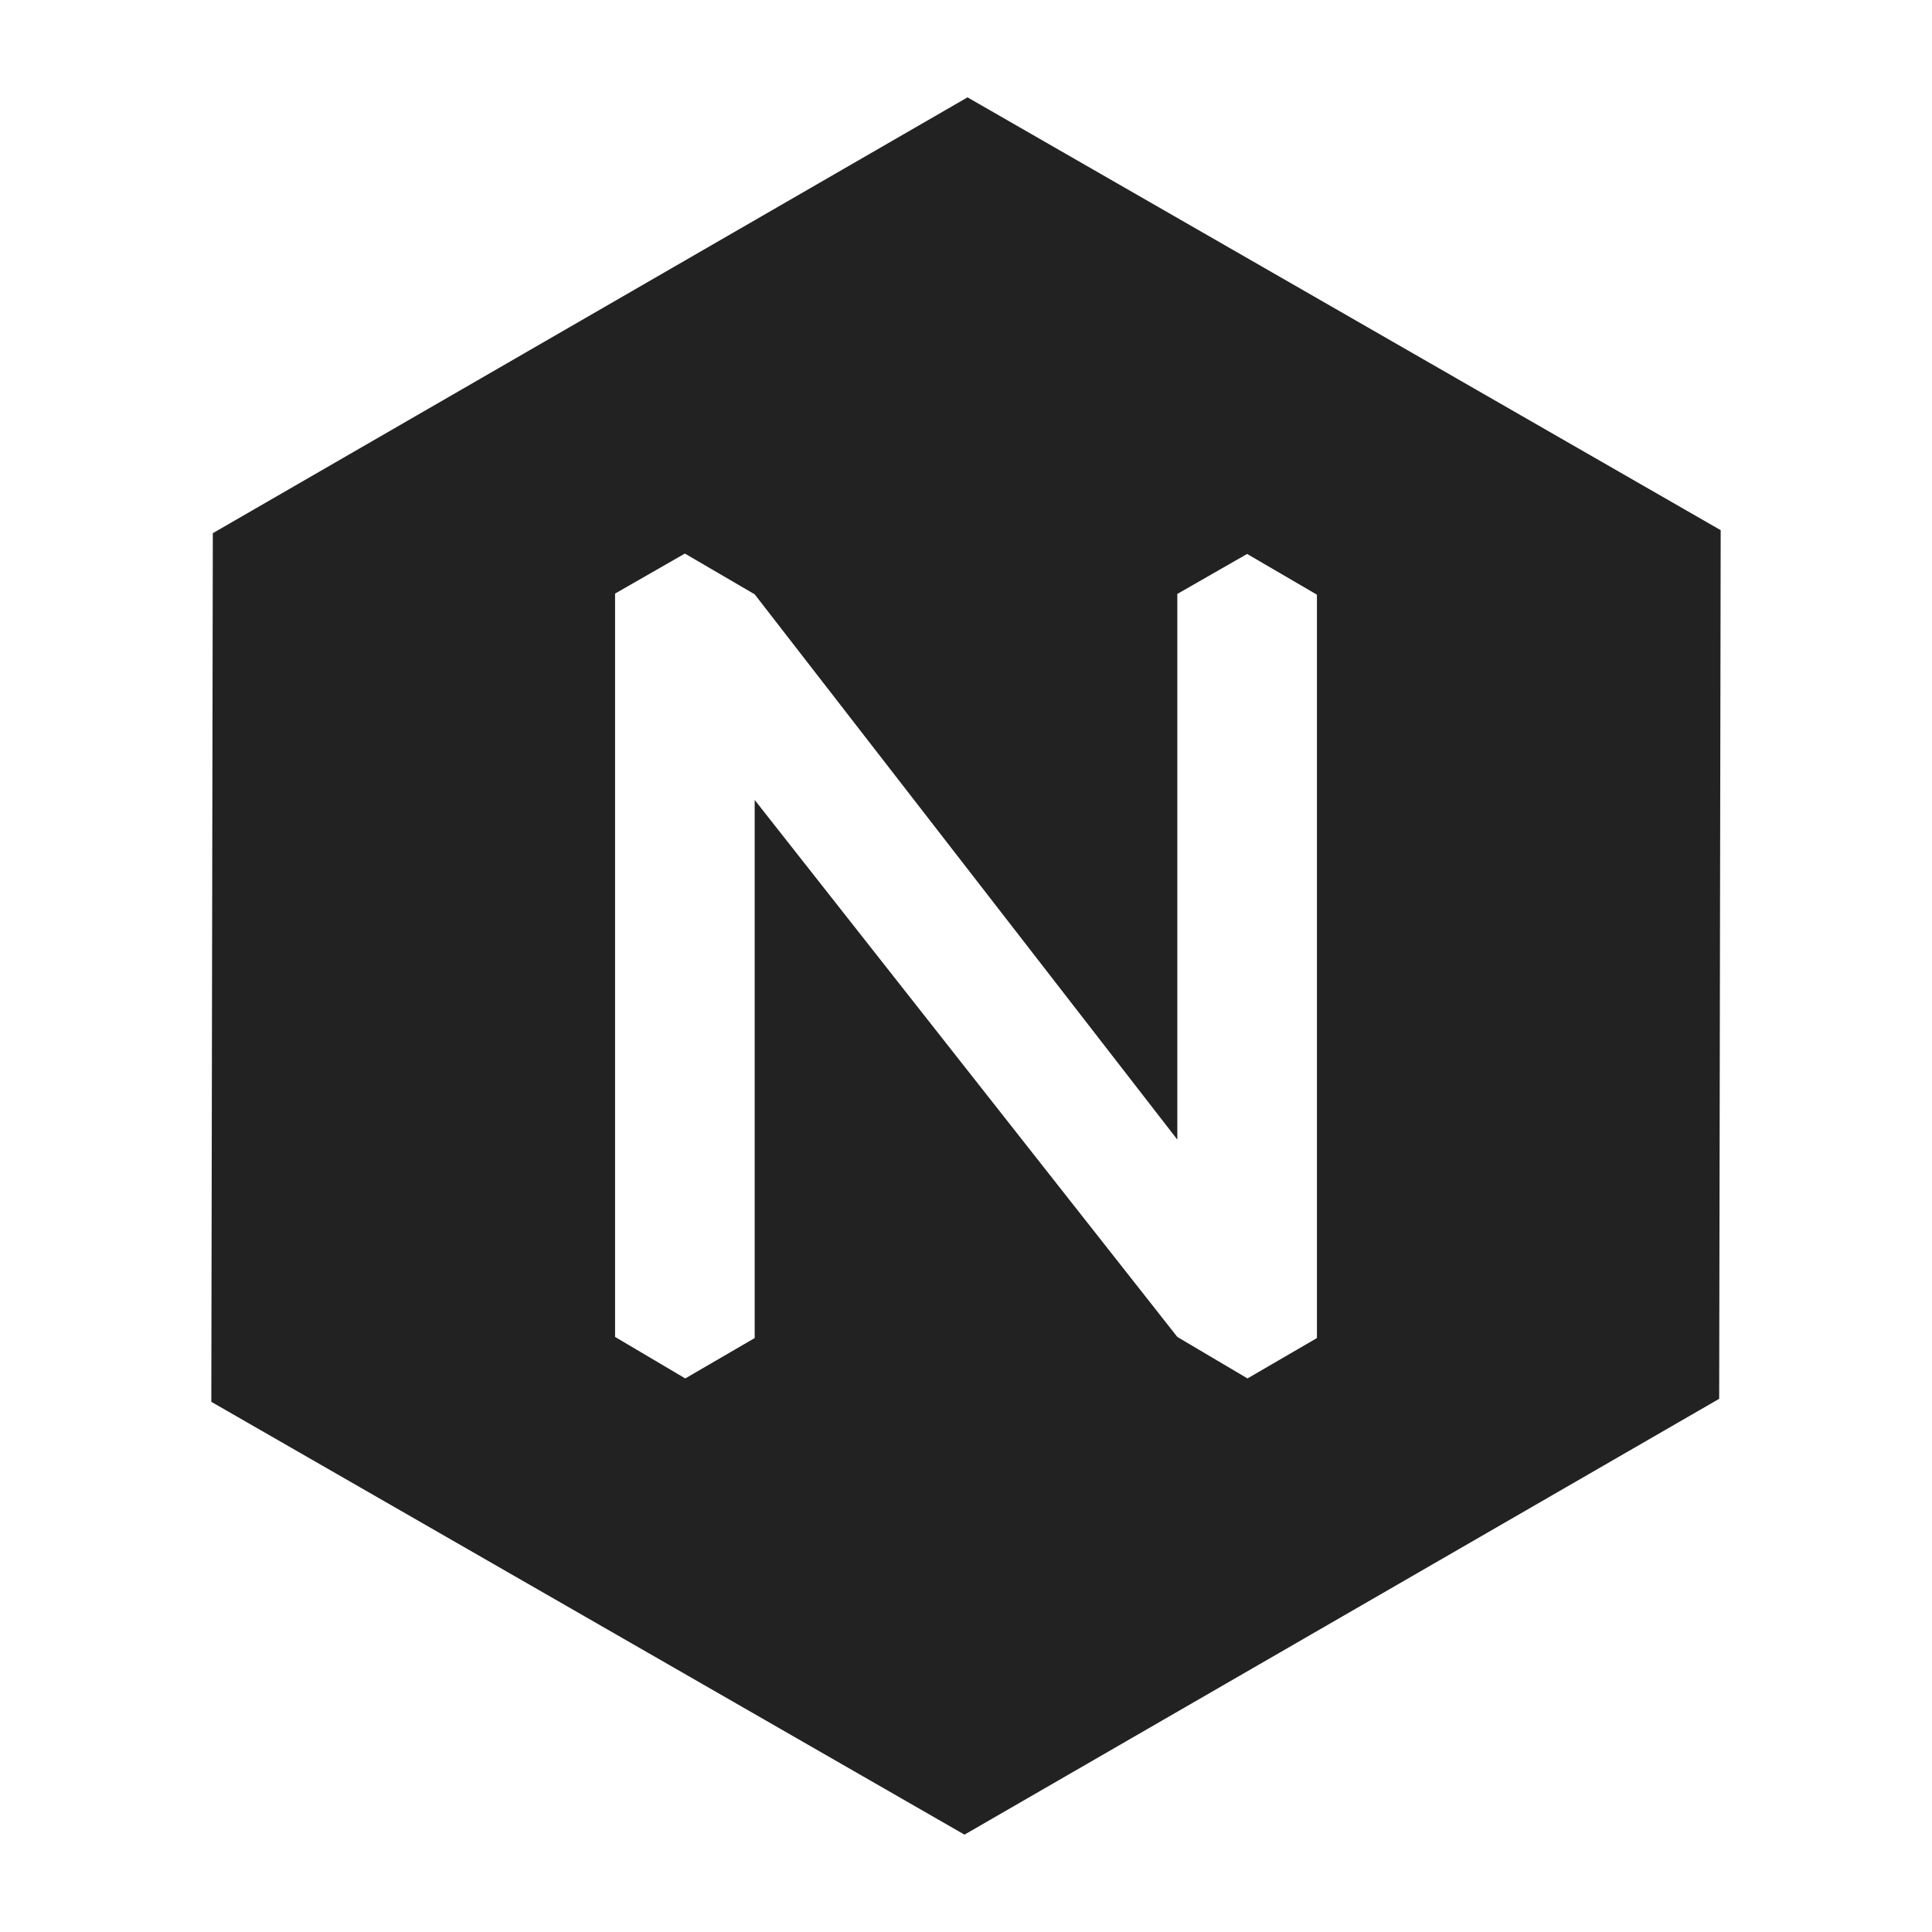
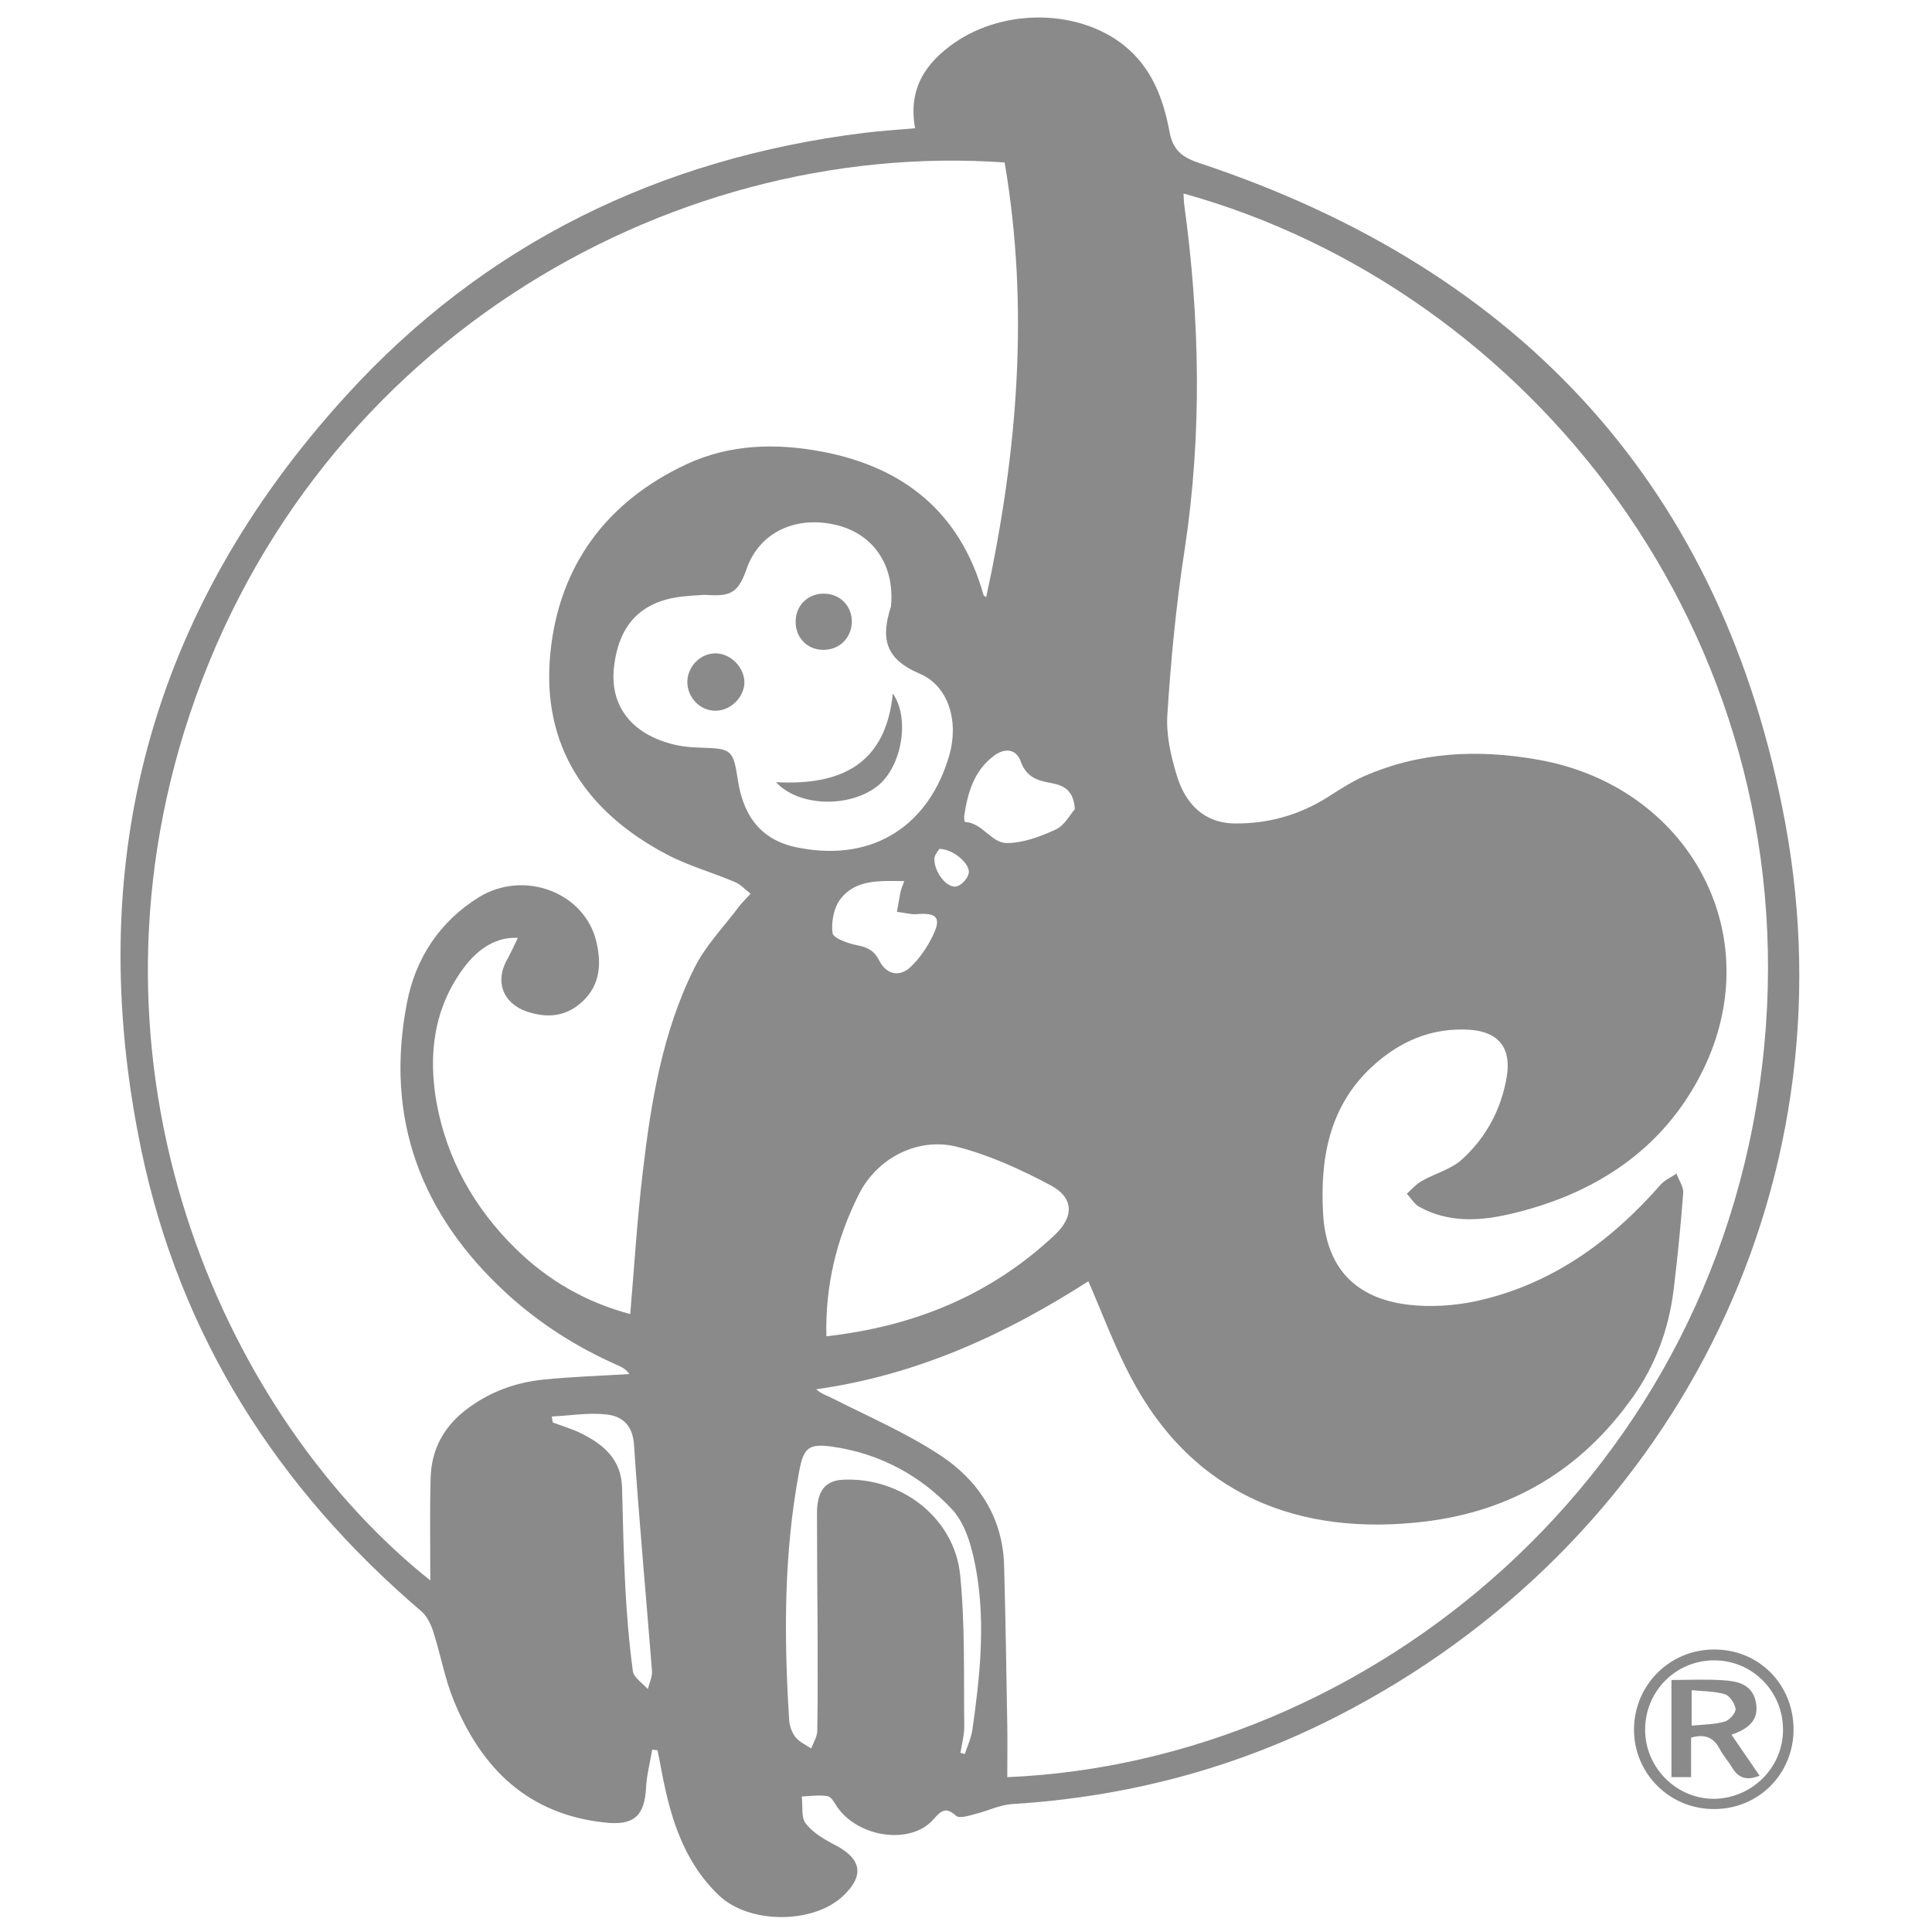
- <svg xmlns="http://www.w3.org/2000/svg" xml:space="preserve" enable-background="new 0 0 512 512" viewBox="0 0 512 512" height="512px" width="512px" y="0px" x="0px" id="NexT" version="1.1">
-   <defs id="defs3388" />
-   <path style="fill:#222222;fill-opacity:1" id="path3384" d="M 256.4,25.8 56.4,141.3 56,371.5 255.6,486.2 455.6,370.7 456,140.5 Z m 92.6,328.8 -18.4,10.7 -18.6,-11 0,0 -112,-142.3 0,142.6 -18.4,10.7 -18.6,-11 0,-197 18.5,-10.6 18.5,10.8 0,0 112,144.5 0,-144.6 18.5,-10.6 18.5,10.8 z" />
+ <svg xmlns="http://www.w3.org/2000/svg" t="1563605059835" class="icon" viewBox="0 0 1024 1024" version="1.1" p-id="2957" width="128" height="128">
+   <defs>
+     <style type="text/css" />
+   </defs>
+   <path d="M946.269 436.441C913.532 259.258 806.943 143.36 636.121 86.575c-9.464-3.103-14.429-6.827-16.291-16.912-3.258-17.377-9.309-33.668-23.893-45.459-23.893-19.239-63.302-20.015-89.988-1.552-15.67 10.861-24.669 24.669-20.945 45.304-9.775 0.931-18.463 1.396-27.152 2.482-108.141 13.498-201.076 58.647-274.463 139.326C79.127 324.112 43.442 458.628 74.938 609.745c20.48 98.211 71.99 179.045 148.325 244.208 3.258 2.793 5.43 7.602 6.672 11.792 3.724 11.792 5.896 24.204 10.55 35.53 14.739 36.15 39.408 60.354 80.058 64.698 15.205 1.707 21.101-3.258 21.876-18.463 0.31-6.672 2.172-13.343 3.258-20.17 0.931 0.155 1.862 0.31 2.793 0.31 0.465 2.327 0.931 4.499 1.396 6.827 4.655 25.91 11.171 50.89 31.03 69.973 15.825 15.36 49.959 15.515 65.939 0.465 11.326-10.705 9.93-19.549-3.879-26.841-5.741-2.948-11.947-6.516-15.825-11.481-2.638-3.258-1.552-9.464-2.172-14.429 4.655-0.155 9.309-0.931 13.653-0.155 2.017 0.31 3.724 3.568 5.12 5.741 11.326 16.291 38.943 20.17 50.89 6.672 4.034-4.499 6.516-7.137 12.102-2.017 1.707 1.552 6.672 0 10.085-0.931 6.516-1.552 12.878-4.81 19.549-5.275 60.509-3.724 118.07-18.773 172.063-46.39 176.873-90.298 273.687-278.497 237.847-473.367z m-389.12-21.411c6.206 1.241 11.792 3.258 12.567 13.808-2.482 2.793-5.43 8.688-10.24 10.861-8.068 3.724-17.222 7.137-25.91 7.137-8.068 0-12.878-10.705-22.032-11.171-0.31 0-0.621-2.172-0.465-3.413 1.862-12.102 5.12-23.583 15.515-31.496 6.051-4.655 12.257-3.879 14.584 3.258 3.103 8.223 9.154 9.775 15.981 11.016zM485.624 484.538c10.861-0.931 13.498 1.707 8.844 11.326-2.948 6.051-6.982 12.102-11.947 16.756-5.896 5.43-12.722 3.879-16.446-3.413-2.638-5.275-6.206-7.137-11.792-8.223-4.81-0.931-12.722-3.724-13.033-6.516-0.776-5.896 0.776-13.653 4.344-18.153 8.068-10.24 20.48-9.464 33.668-9.309-1.086 2.948-1.552 4.034-1.862 5.275-0.776 3.568-1.241 7.292-2.017 11.016 3.413 0.31 6.827 1.396 10.24 1.241z m9.619-29.324c0-2.017 1.862-4.034 2.638-5.275 7.447 0 16.756 8.223 15.515 13.033-0.621 2.793-3.724 6.206-6.361 6.827-5.12 1.241-11.947-7.602-11.792-14.584zM455.215 633.018c9.619-19.239 31.341-30.565 52.286-25.135 16.912 4.344 33.513 11.947 49.028 20.17 12.722 6.672 12.878 16.756 2.482 26.531-33.823 31.806-74.318 48.407-121.018 53.682-0.621-27.462 5.585-52.131 17.222-75.248z m-111.864 262.206c-2.793-3.103-7.447-6.051-7.913-9.464-2.017-14.895-3.258-29.944-4.034-44.994-0.931-17.532-1.241-34.909-1.707-52.441-0.465-15.205-10.24-23.118-22.497-29.013-4.499-2.172-9.619-3.568-14.274-5.43-0.155-1.086-0.31-2.017-0.465-3.103 9.775-0.465 19.549-2.172 29.013-1.086 8.378 0.931 13.964 5.741 14.584 16.291 2.638 39.719 6.361 79.438 9.464 119.156 0.465 3.103-1.241 6.672-2.172 10.085z m48.097-414.41c-8.068 10.705-17.842 20.79-23.583 32.582-16.756 33.668-22.807 70.594-27.152 107.52-2.948 24.824-4.499 49.804-6.672 75.559-23.428-6.206-43.598-17.842-60.664-34.599-22.032-21.566-36.616-47.632-42.046-77.731-4.344-24.979-1.552-49.493 14.274-70.904 8.223-11.171 18.153-16.756 28.858-16.136-2.017 4.189-3.724 7.913-5.585 11.326-6.672 11.636-2.482 23.118 10.085 27.617 10.861 3.724 20.945 2.948 29.634-5.12 9.619-8.844 10.24-20.325 7.447-31.961-6.206-25.91-38.167-38.167-62.216-23.428-20.79 12.878-33.668 32.427-38.167 56.165-11.792 60.975 7.292 111.864 52.596 153.6 17.532 16.136 37.392 28.703 59.113 38.322 2.327 0.931 4.499 2.172 6.206 4.655-15.205 0.931-30.565 1.396-45.615 2.948-15.205 1.552-29.324 6.827-41.581 16.446-11.636 9.154-17.842 21.256-18.153 35.995-0.465 17.687-0.155 35.375-0.155 53.993C121.639 752.95 39.564 575.767 97.59 387.879 160.582 184.63 352.504 73.387 532.48 86.109c13.188 77.421 6.827 153.91-9.775 230.4-0.31-0.31-1.241-0.621-1.396-1.086-12.257-43.753-42.201-67.801-85.488-76.024-24.514-4.655-49.028-4.034-71.99 6.672-42.512 19.859-67.646 53.993-72.145 100.228-4.81 49.028 19.084 84.092 61.75 106.589 11.481 6.051 24.048 9.464 35.995 14.584 3.103 1.241 5.585 4.034 8.378 6.206-2.172 2.482-4.499 4.655-6.361 7.137z m-0.31-67.025c-2.482-16.601-3.413-17.067-20.17-17.532-5.741-0.155-11.481-0.776-16.912-2.482-20.325-6.051-30.565-20.48-28.703-39.408 2.327-23.118 14.274-35.685 36.15-38.167 3.879-0.465 7.758-0.621 11.636-0.931 12.878 0.776 17.687 0.31 22.497-13.498 6.827-20.015 26.686-28.703 47.942-23.428 19.394 4.81 30.565 21.256 28.703 42.512 0 0.31 0 0.621-0.155 0.931-5.12 16.136-3.413 27.307 15.205 35.219 15.515 6.516 20.945 25.445 15.825 43.287-10.705 37.081-40.029 56.475-78.972 49.183-19.549-3.258-29.944-15.67-33.047-35.685z m124.276 502.846c-0.621 4.499-2.638 8.688-4.034 13.033-0.776-0.155-1.552-0.465-2.327-0.621 0.776-4.965 2.172-9.775 2.017-14.739-0.31-26.531 0.465-53.217-2.172-79.593-3.103-30.41-31.496-51.976-62.216-50.424-9.309 0.465-13.653 6.051-13.653 17.687 0 20.48 0.155 41.115 0.31 61.595 0 17.842 0.155 35.685-0.155 53.527 0 3.258-2.017 6.516-3.258 9.619-2.793-1.862-6.206-3.413-8.223-5.896-1.862-2.327-3.258-5.896-3.413-8.999-2.793-44.063-2.948-88.126 5.275-131.879 2.327-12.722 5.12-14.895 17.532-13.188 25.135 3.568 47.011 15.36 63.767 33.513 7.602 8.378 10.861 22.032 12.878 33.978 4.499 27.617 1.552 55.079-2.327 82.385z m419.685-362.434c-21.721 228.383-210.851 379.811-401.222 387.724 0-9.309 0.155-18.463 0-27.772-0.465-28.393-0.931-56.785-1.707-85.178-0.931-25.29-13.964-44.684-34.133-57.872-17.998-11.792-38.167-20.48-57.406-30.255-2.482-1.241-5.275-2.017-8.068-4.499 53.372-7.447 100.538-29.168 144.291-57.251 7.292 16.756 13.653 33.978 22.187 50.269 33.202 63.612 90.143 85.023 156.082 77.11 46.545-5.585 83.161-27.772 110.158-65.784 12.257-17.222 19.394-36.771 21.876-57.872 2.017-16.756 3.724-33.668 4.965-50.424 0.31-3.413-2.327-6.827-3.568-10.395-2.793 2.017-6.206 3.413-8.378 5.896-26.531 30.255-58.027 53.062-97.901 61.75-11.636 2.482-24.204 3.258-35.995 1.862-28.082-3.413-43.287-19.704-44.994-47.942-1.707-29.168 3.103-57.096 25.91-78.196 14.429-13.343 31.651-20.945 51.976-19.549 15.36 1.086 22.032 9.93 19.394 25.135-2.948 17.222-11.016 32.116-23.893 43.753-5.741 5.12-14.274 7.292-21.256 11.326-2.948 1.707-5.275 4.344-7.758 6.672 2.172 2.327 3.879 5.43 6.672 6.982 14.895 8.223 31.03 7.602 46.856 4.034 45.615-10.24 82.851-34.444 103.486-76.645 35.219-71.99-7.758-150.497-87.661-164.461-31.651-5.585-62.681-4.189-92.47 8.999-6.827 3.103-13.188 7.292-19.549 11.326-14.739 9.154-31.03 13.653-48.252 13.498-16.446 0-26.376-10.395-30.875-24.979-3.258-10.55-5.896-22.032-5.12-32.892 1.862-29.168 4.655-58.337 9.154-87.35 9.309-61.285 8.068-122.259-0.31-183.389-0.155-1.396-0.155-2.948-0.31-5.275 183.234 50.89 328.611 233.193 307.821 451.646z" fill="#8a8a8a" p-id="2958" />
+   <path d="M465.144 416.582c12.722-10.085 17.377-35.685 8.068-49.028-3.724 37.702-27.772 48.873-61.905 47.011 12.102 13.188 39.098 13.653 53.838 2.017zM379.501 346.298c-8.068-0.155-14.895 6.672-15.205 14.739-0.155 8.533 6.672 15.825 15.205 15.67 7.913-0.155 15.05-7.292 15.05-15.205-0.155-7.758-7.137-15.05-15.05-15.205zM436.131 344.436c8.533 0.155 15.05-6.051 15.36-14.584 0.155-8.533-6.051-15.05-14.584-15.205-8.533-0.155-15.05 6.051-15.205 14.584-0.155 8.533 5.896 15.05 14.429 15.205zM908.102 874.279c-23.273 0.155-41.891 18.928-42.046 42.201-0.155 23.583 19.084 42.667 42.822 42.356 23.428-0.155 41.736-18.773 41.736-42.201 0-24.048-18.618-42.667-42.512-42.356z m0.776 79.127c-20.015 0.31-36.926-16.291-36.926-36.616 0-20.48 16.291-36.771 36.616-36.771 20.325 0 36.616 16.601 36.461 36.926 0 19.704-16.136 35.995-36.15 36.461z" fill="#8a8a8a" p-id="2959" />
+   <path d="M930.599 901.896c-2.017-9.309-9.775-10.861-17.377-11.326-8.844-0.621-17.842-0.155-27.307-0.155v51.51h10.395v-20.945c7.602-2.172 12.102 0.155 15.205 6.051 1.707 3.413 4.499 6.361 6.516 9.775 3.258 5.585 7.758 7.137 14.584 4.344-4.965-7.292-9.775-14.274-14.895-21.721 8.999-3.103 14.895-7.758 12.878-17.532z m-16.291 10.55c-5.43 1.552-11.171 1.552-17.687 2.172v-18.773c6.051 0.621 12.257 0.465 17.687 2.172 2.482 0.776 5.275 4.965 5.585 7.758 0.155 2.172-3.258 5.896-5.585 6.672z" fill="#8a8a8a" p-id="2960" />
</svg>
